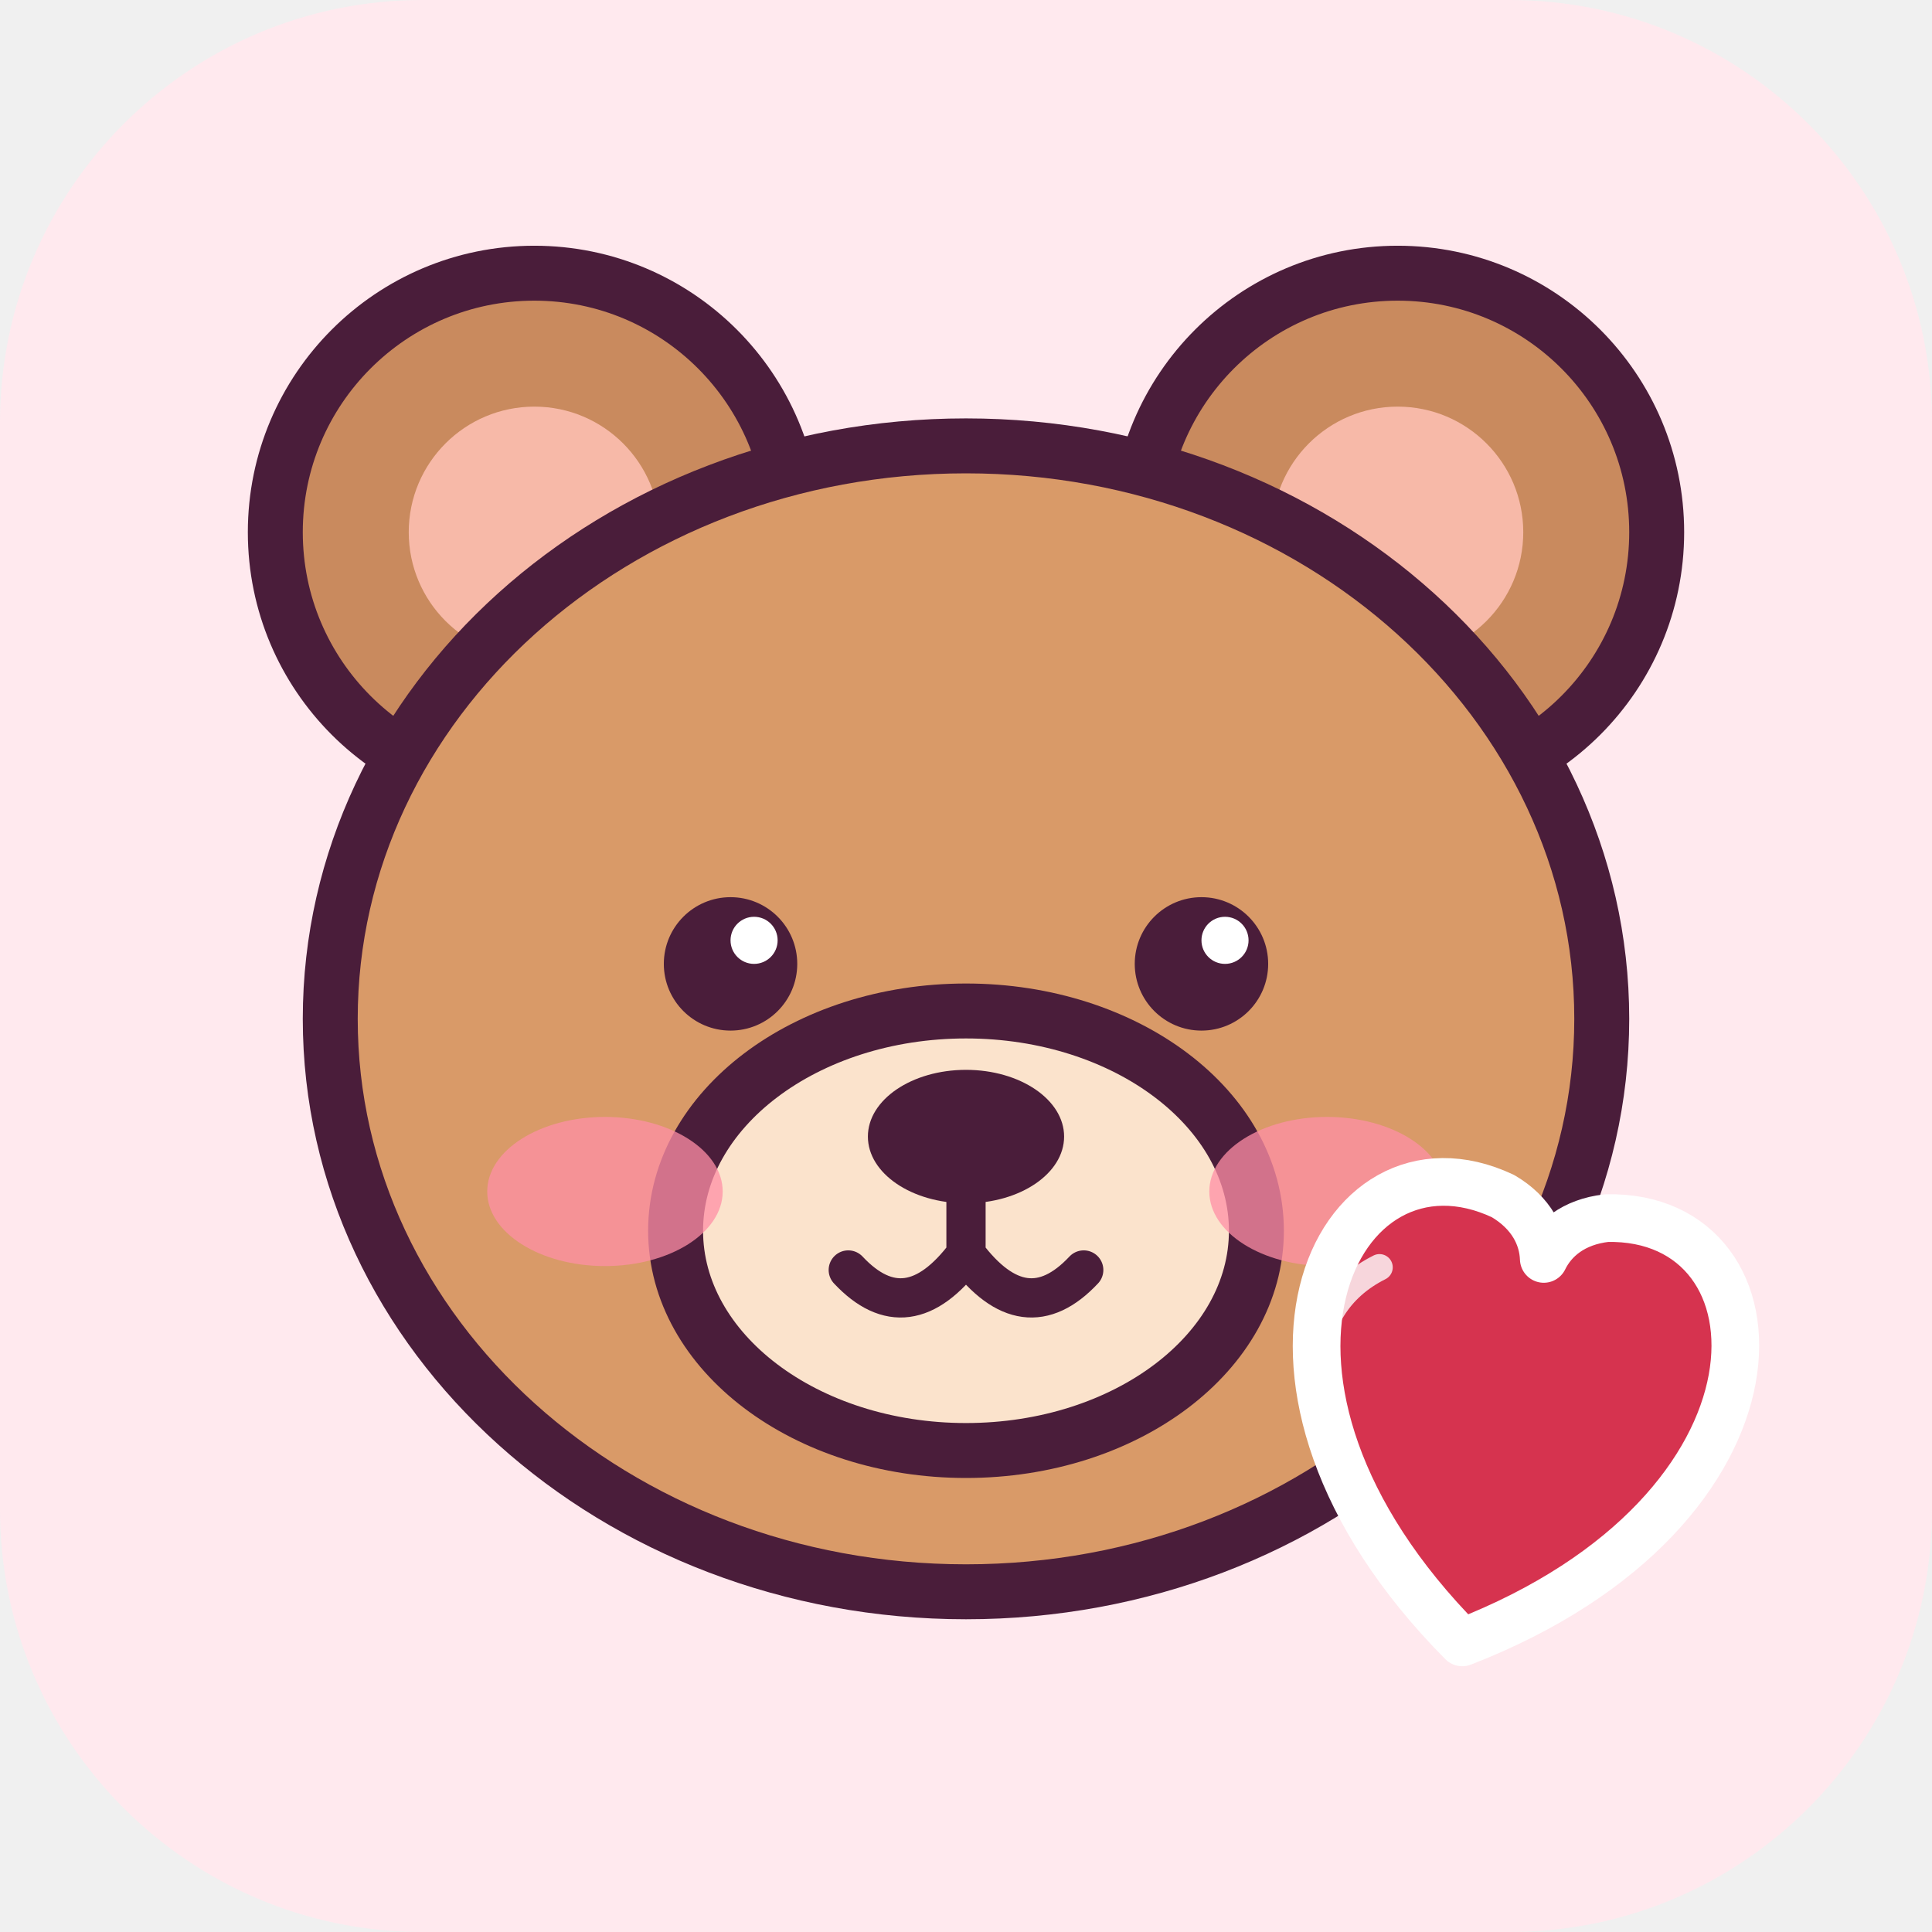
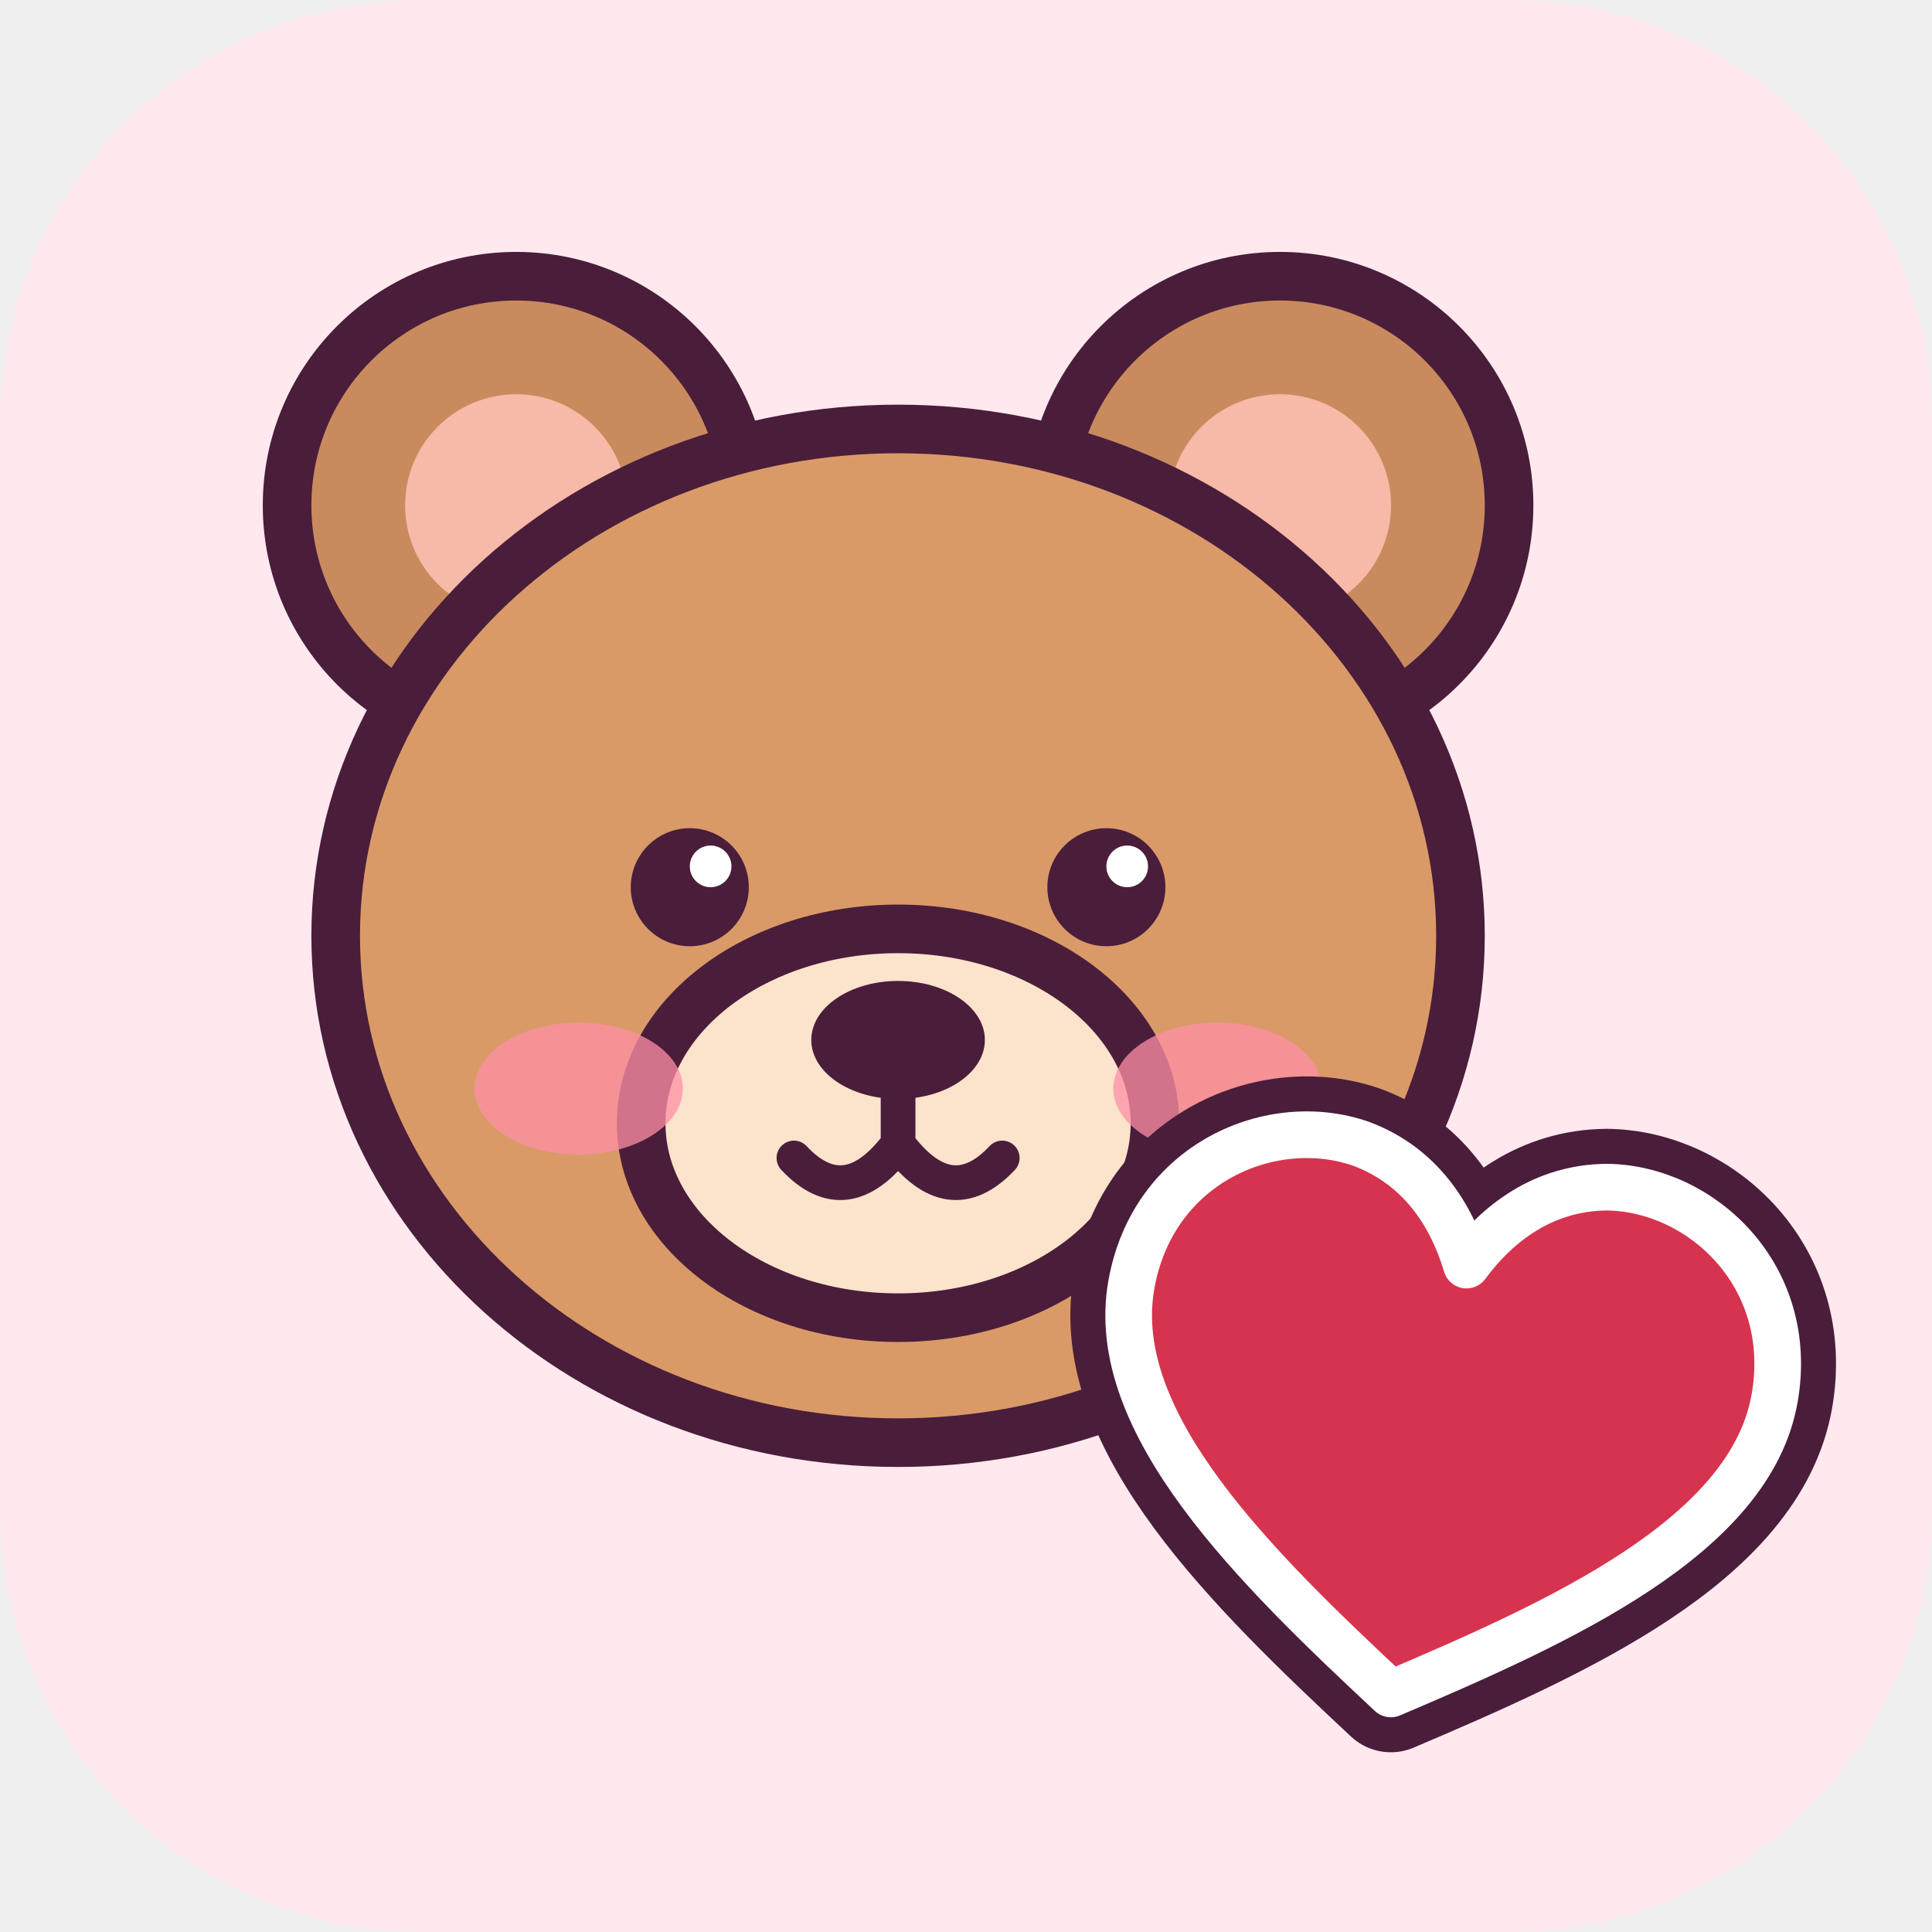
<svg xmlns="http://www.w3.org/2000/svg" viewBox="0 0 512 512">
  <rect width="512" height="512" rx="112" fill="#FFE9EE" />
-   <g transform="translate(256 270) scale(1.04) translate(-256 -282)">
+   <g transform="translate(238 248) scale(0.92) translate(-256 -282)">
    <g stroke="#4A1D3A" stroke-width="14" stroke-linejoin="round" stroke-linecap="round">
      <circle cx="146" cy="158" r="66" fill="#C98A5E" />
      <circle cx="366" cy="158" r="66" fill="#C98A5E" />
      <circle cx="146" cy="158" r="32" fill="#F7B9A8" stroke="none" />
      <circle cx="366" cy="158" r="32" fill="#F7B9A8" stroke="none" />
      <ellipse cx="256" cy="282" rx="162" ry="146" fill="#D99A68" />
      <ellipse cx="256" cy="336" rx="74" ry="56" fill="#FBE3CC" />
    </g>
    <ellipse cx="164" cy="326" rx="30" ry="19" fill="#FF8FA6" opacity=".75" />
    <ellipse cx="348" cy="326" rx="30" ry="19" fill="#FF8FA6" opacity=".75" />
    <circle cx="196" cy="268" r="17" fill="#4A1D3A" />
    <circle cx="316" cy="268" r="17" fill="#4A1D3A" />
    <circle cx="202" cy="262" r="6" fill="#fff" />
    <circle cx="322" cy="262" r="6" fill="#fff" />
    <ellipse cx="256" cy="312" rx="25" ry="17" fill="#4A1D3A" />
    <path d="M256 328 v14 M226 346 q15 16 30 -4 q15 20 30 4" fill="none" stroke="#4A1D3A" stroke-width="10" stroke-linecap="round" stroke-linejoin="round" />
-     <g transform="translate(392 396) rotate(12)">
-       <path d="M0 34 C-58 -4 -44 -58 -10 -50 C-4 -48 -1 -44 0 -40 C1 -44 4 -48 10 -50 C44 -58 58 -4 0 34 Z" transform="scale(1.35)" fill="#D6334F" stroke="#fff" stroke-width="9" stroke-linejoin="round" />
-       <path d="M-30 -32 q-10 8 -8 22" transform="scale(1.35)" fill="none" stroke="#fff" stroke-width="5" stroke-linecap="round" opacity=".8" />
+     <g transform="translate(410 432) rotate(10) scale(1.12)">
+       <path d="M0 62 C-40 36 -84 6 -84 -30 C-84 -62 -56 -80 -32 -76 C-16 -73 -6 -62 0 -50 C6 -62 16 -73 32 -76 C56 -80 84 -62 84 -30 C84 6 40 36 0 62 Z" fill="#4A1D3A" stroke="#4A1D3A" stroke-width="30" stroke-linejoin="round" />
+       <path d="M0 62 C-40 36 -84 6 -84 -30 C-84 -62 -56 -80 -32 -76 C-16 -73 -6 -62 0 -50 C6 -62 16 -73 32 -76 C56 -80 84 -62 84 -30 C84 6 40 36 0 62 Z" fill="#D6334F" stroke="#fff" stroke-width="12" stroke-linejoin="round" />
    </g>
  </g>
</svg>
